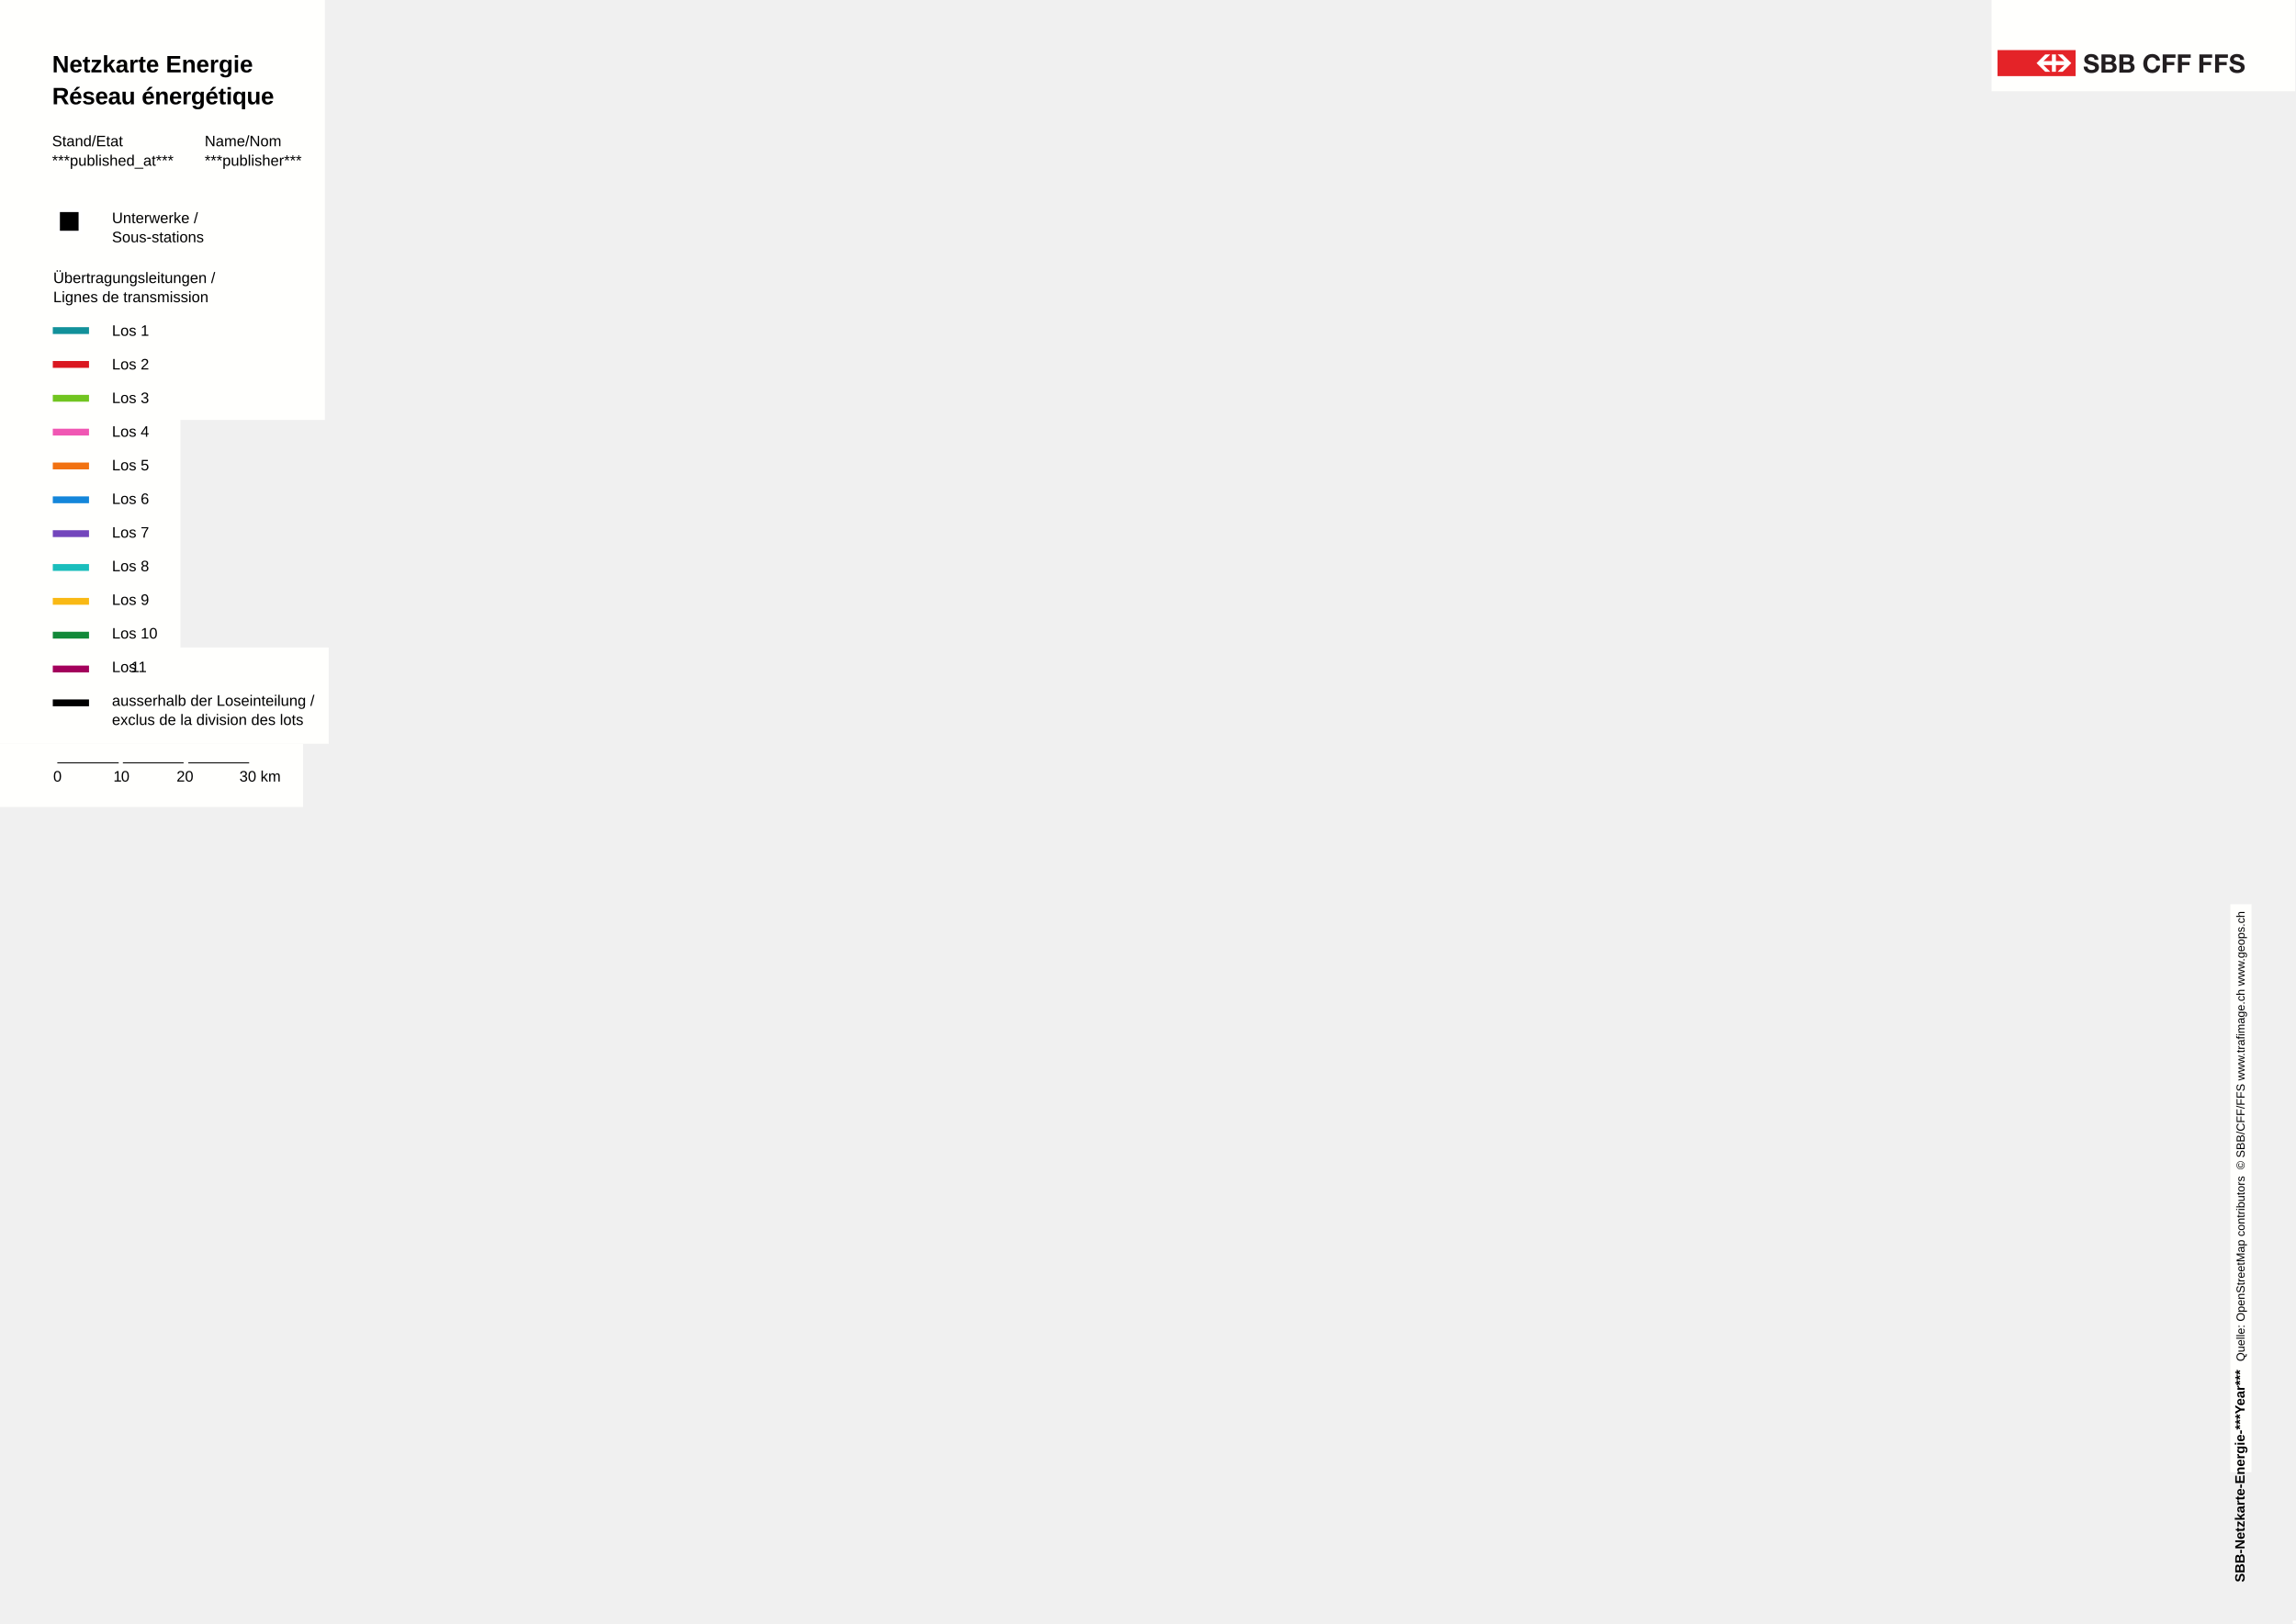
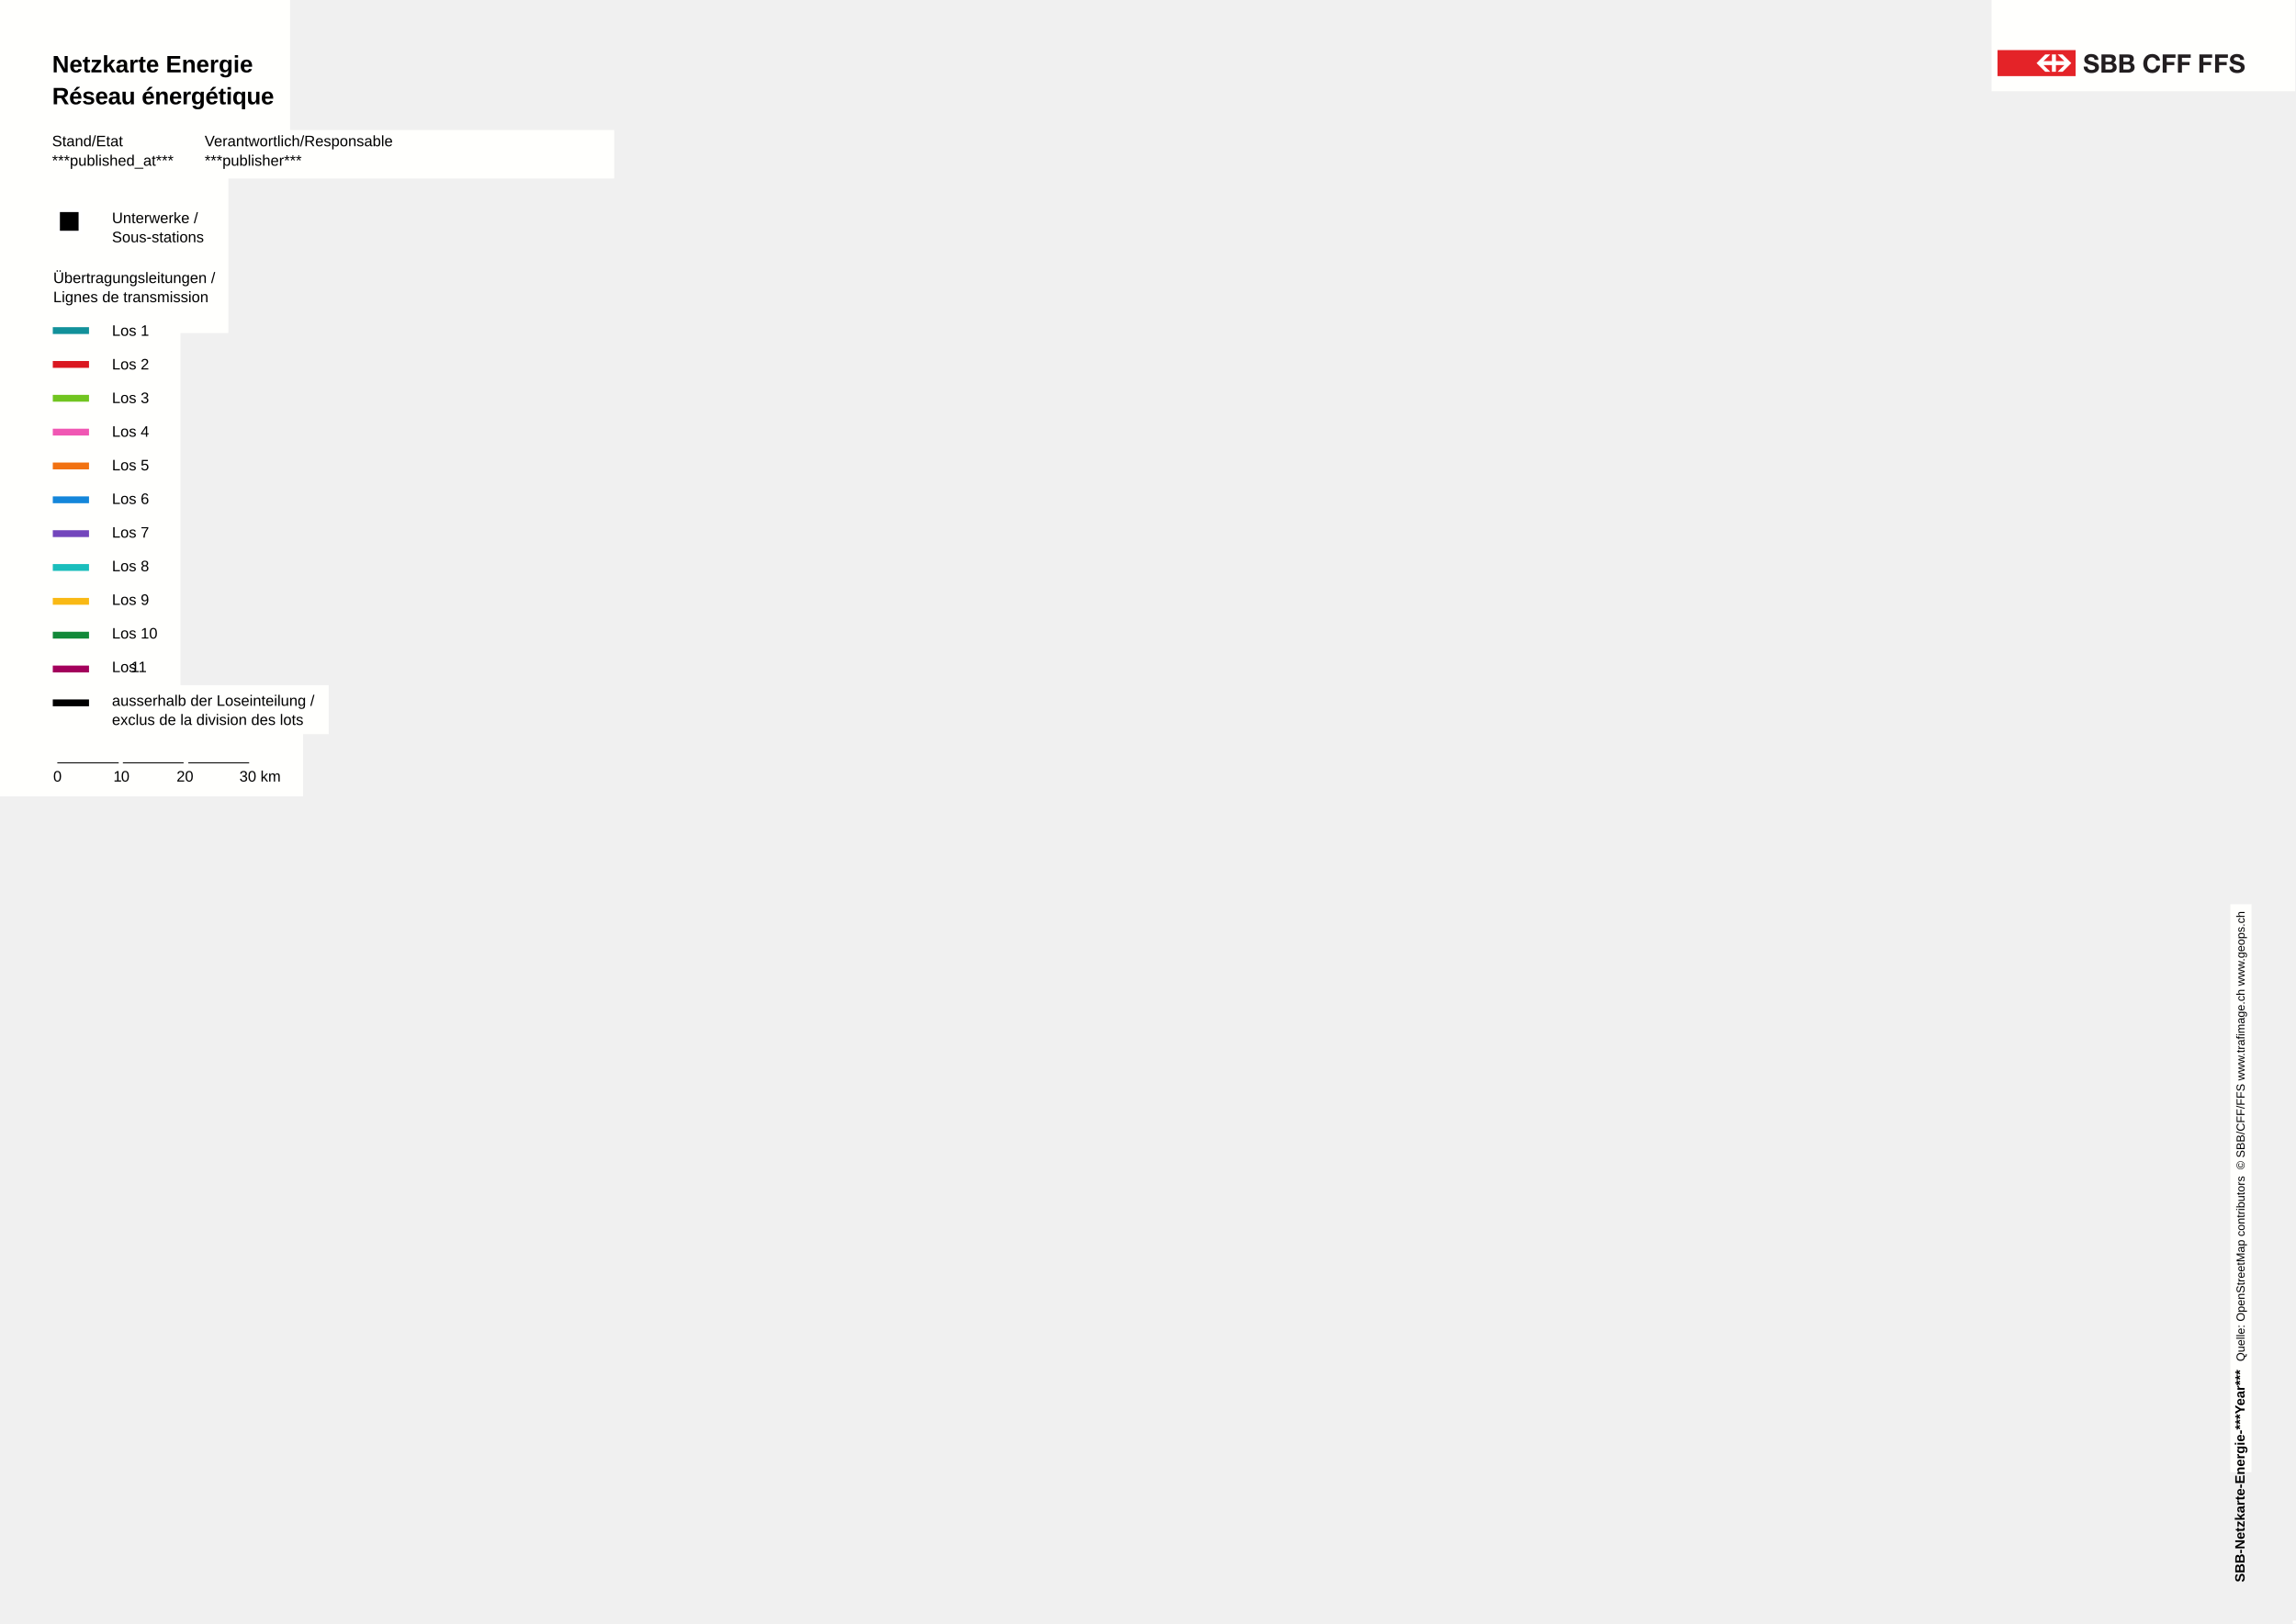
<svg xmlns="http://www.w3.org/2000/svg" id="Ebene_2" data-name="Ebene 2" width="2380.4" height="1683.111" viewBox="0 0 2380.4 1683.111">
  <g id="energie">
    <rect id="Rechteck_52" data-name="Rechteck 52" x="2377.043" y="1679.89" width="3.356" height="3.221" style="fill: #fffffd; isolation: isolate; opacity: .99;" />
    <rect id="Rechteck_52-2" data-name="Rechteck 52" x="2064.783" width="314.782" height="94.586" style="fill: #fffffd; isolation: isolate; opacity: .99;" />
-     <rect id="Rechteck_34" data-name="Rechteck 34" width="336.783" height="435.284" style="fill: #fffffd; isolation: isolate; opacity: .99;" />
+     <rect id="Rechteck_titel" data-name="Rechteck Titel" width="300.783" height="145.284" style="fill: #fffffd; isolation: isolate; opacity: .99;" />
+     <rect id="Rechteck_34" data-name="Rechteck 34" width="236.783" height="345.284" style="fill: #fffffd; isolation: isolate; opacity: .99;" />
+     <rect id="Rechteck_verantwortlich" data-name="Rechteck Verantwortlich" y="134.783" width="636.783" height="50.284" style="fill: #fffffd; isolation: isolate; opacity: .99;" />
    <g id="title">
      <text id="text2308" transform="translate(54.0293 75.03648)" style="font-family: Arial-BoldMT, Arial; font-size: 24.651px; font-weight: 700; isolation: isolate;">
        <tspan x="0" y="0">Netzkarte Energie</tspan>
      </text>
      <text id="text2317" transform="translate(54.0293 108.1136)" style="font-family: Arial-BoldMT, Arial; font-size: 24.651px; font-weight: 700; isolation: isolate; letter-spacing: -.01em;">
        <tspan x="0" y="0">Réseau énergétique</tspan>
      </text>
      <text id="text2320" transform="translate(212.1912 151.6048)" style="font-family: ArialMT, Arial; font-size: 15.735px; isolation: isolate;">
-         <tspan x="0" y="0">Name/Nom</tspan>
+         <tspan x="0" y="0">Verantwortlich/Responsable</tspan>
      </text>
      <text id="text2323" transform="translate(212.1912 171.7797)" style="font-family: ArialMT, Arial; font-size: 15.735px; isolation: isolate;">
        <tspan x="0" y="0">***publisher***</tspan>
      </text>
      <text id="text2347" transform="translate(53.98242 151.6048)" style="font-family: ArialMT, Arial; font-size: 15.735px; isolation: isolate;">
        <tspan x="0" y="0">Stand/Etat</tspan>
      </text>
      <text id="text2350" transform="translate(53.98242 171.7801)" style="font-family: ArialMT, Arial; font-size: 15.735px; isolation: isolate;">
        <tspan x="0" y="0">***published_at***</tspan>
      </text>
    </g>
    <g id="sbb">
      <path id="path2879" d="m2070.967,78.905h80.936v-26.979h-80.936v26.979Z" style="fill: #e42328;" />
      <path id="path2881" d="m2118.609,63.35h8.751v-6.928h4.122v6.928h8.751l-7.04-6.928h5.224l8.993,8.993-8.993,8.993h-5.228l7.041-6.928h-8.747v6.928h-4.122v-6.928h-8.751l7.04,6.928h-5.221l-8.993-8.993,8.993-8.993h5.222" style="fill: #fff;" />
      <path id="path2883" d="m2160.255,69.036c-.052,4.656,3.861,6.719,8.039,6.719,5.132,0,7.856-2.591,7.856-6.057,0-4.282-4.231-5.155-5.607-5.496-4.734-1.218-5.631-1.404-5.631-2.857,0-1.587,1.532-2.141,2.857-2.141,1.984,0,3.597.58,3.728,2.857h4.021c0-4.363-3.623-6.081-7.563-6.081-3.412,0-7.061,1.851-7.061,5.713,0,3.544,2.829,4.629,5.634,5.367,2.776.74,5.605,1.085,5.605,3.119,0,1.932-2.222,2.355-3.676,2.355-2.222,0-4.178-.98-4.178-3.492" style="fill: #221e20;" />
      <path id="path2885" d="m2182.863,59.651h3.887c1.48,0,2.857.369,2.857,2.167,0,1.587-1.085,2.248-2.538,2.248h-4.205v-4.416Zm-4.151,15.654h9.149c3.412,0,6.666-1.639,6.666-5.474,0-2.353-1.166-4.125-3.466-4.787,1.591-.653,2.614-2.222,2.567-3.942,0-3.516-2.434-4.68-6.031-4.68h-8.885l-0,18.882Zm4.151-8.41h4.52c1.772,0,2.988.768,2.988,2.698,0,1.956-1.427,2.486-3.066,2.486h-4.442" style="fill: #221e20; fill-rule: evenodd;" />
      <path id="path2887" d="m2201.446,59.651h3.887c1.48,0,2.857.369,2.857,2.167,0,1.587-1.085,2.248-2.538,2.248h-4.205v-4.416Zm-4.151,15.654h9.149c3.412,0,6.664-1.639,6.664-5.474,0-2.353-1.163-4.125-3.464-4.787,1.59-.654,2.611-2.223,2.564-3.942,0-3.516-2.431-4.68-6.028-4.68h-8.885v18.882Zm4.154-8.41h4.52c1.772,0,2.988.768,2.988,2.698,0,1.956-1.427,2.486-3.066,2.486h-4.442" style="fill: #221e20; fill-rule: evenodd;" />
      <path id="path2889" d="m2239.48,62.77c-.502-4.363-3.992-6.795-8.144-6.795-5.846,0-9.281,4.363-9.281,9.968,0,5.448,3.435,9.811,9.281,9.811,4.629,0,7.879-3.014,8.303-7.723h-4.021c-.317,2.486-1.744,4.231-4.282,4.231-3.728,0-5.132-3.174-5.132-6.321,0-3.304,1.404-6.478,5.132-6.478,2.061,0,3.861,1.428,4.125,3.304" style="fill: #221e20;" />
      <path id="path2891" d="m2242.195,75.305h4.151v-7.801h7.908v-3.226h-7.908v-4.363h9.123v-3.49h-13.275" style="fill: #221e20;" />
      <path id="path2893" d="m2257.994,75.305h4.14v-7.801h7.898v-3.226h-7.901v-4.363h9.113v-3.49h-13.25" style="fill: #221e20;" />
      <path id="path2895" d="m2280.237,75.305h4.162v-7.801h7.898v-3.226h-7.898v-4.363h9.113v-3.49h-13.275" style="fill: #221e20;" />
      <path id="path2897" d="m2296.534,75.305h4.14v-7.801h7.898v-3.226h-7.898v-4.363h9.136v-3.49h-13.275" style="fill: #221e20;" />
      <path id="path2899" d="m2311.331,69.036c-.047,4.656,3.854,6.719,8.041,6.719,5.139,0,7.851-2.591,7.851-6.057,0-4.282-4.235-5.155-5.591-5.496-4.734-1.218-5.638-1.404-5.638-2.857,0-1.587,1.522-2.141,2.857-2.141,1.974,0,3.593.58,3.735,2.857h3.997c0-4.363-3.616-6.081-7.542-6.081-3.426,0-7.066,1.851-7.066,5.713,0,3.544,2.831,4.629,5.639,5.367,2.76.74,5.591,1.085,5.591,3.119,0,1.932-2.213,2.355-3.664,2.355-2.237,0-4.187-.98-4.187-3.492" style="fill: #221e20;" />
    </g>
    <g id="ref-pub">
      <rect id="rect2966" x="2312.349" y="937.325" width="21.911" height="588.727" style="fill: #fffffd;" />
      <text id="text1948" transform="translate(2327.092 1640.142) rotate(-90)" style="font-family: Arial-BoldMT, Arial; font-size: 14.008px; font-weight: 700; isolation: isolate;">
        <tspan x="0" y="0">SBB-Netzkarte-Energie-***Year***</tspan>
      </text>
      <text id="text1951" transform="translate(2327.092 1411.195) rotate(-90)" style="font-family: ArialMT, Arial; font-size: 12.007px; isolation: isolate;">
        <tspan x="0" y="0" xml:space="preserve">Quelle: OpenStreetMap contributors  © SBB/CFF/FFS www.traﬁmage.ch www.geops.ch</tspan>
      </text>
    </g>
    <g id="legende-pub">
-       <rect id="Rechteck_34-2" data-name="Rechteck 34" y="342.682" width="187.057" height="342.762" style="fill: #fffffd; isolation: isolate; opacity: .99;" />
-       <rect id="rect2197" y="671.238" width="340.826" height="99.783" style="fill: #fffffd;" />
-       <rect id="rect2197-2" data-name="rect2197" y="771.02" width="314.217" height="65.478" style="fill: #fffffd;" />
+       <rect id="Rechteck_34-2" data-name="Rechteck 34" y="342.682" width="187.057" height="370.762" style="fill: #fffffd; isolation: isolate; opacity: .99;" />
+       <rect id="rect2197" y="710.238" width="340.826" height="50.783" style="fill: #fffffd;" />
+       <rect id="rect2197-2" data-name="rect2197" y="760.02" width="314.217" height="65.478" style="fill: #fffffd;" />
      <g id="Gruppe_15" data-name="Gruppe 15" style="opacity: .99;">
        <line id="Linie_1" data-name="Linie 1" x1="59.414" y1="790.743" x2="123.052" y2="790.743" style="fill: none; stroke: #000; stroke-miterlimit: 5.245; stroke-width: .991px;" />
        <line id="Linie_2" data-name="Linie 2" x1="127.404" y1="790.743" x2="190.344" y2="790.743" style="fill: none; stroke: #000; stroke-miterlimit: 5.245; stroke-width: .991px;" />
        <line id="Linie_3" data-name="Linie 3" x1="195.239" y1="790.743" x2="258.298" y2="790.743" style="fill: none; stroke: #000; stroke-miterlimit: 5.245; stroke-width: .991px;" />
        <g id="_0" data-name=" 0">
          <text id="text2332" transform="translate(55.18848 810.1373)" style="font-family: ArialMT, Arial; font-size: 15.735px; isolation: isolate;">
            <tspan x="0" y="0">0</tspan>
          </text>
        </g>
        <g id="_10" data-name=" 10">
          <text id="text2335" transform="translate(117.54 810.1363)" style="font-family: ArialMT, Arial; font-size: 15.735px; isolation: isolate; letter-spacing: -.05em;">
            <tspan x="0" y="0">10</tspan>
          </text>
        </g>
        <g id="_20" data-name=" 20">
          <text id="text2340" transform="translate(183.0264 810.1363)" style="font-family: ArialMT, Arial; font-size: 15.735px; isolation: isolate;">
            <tspan x="0" y="0">20</tspan>
          </text>
        </g>
        <g id="_30_km" data-name=" 30 km">
          <text id="text2343" transform="translate(248.2139 810.1363)" style="font-family: ArialMT, Arial; font-size: 15.735px; isolation: isolate;">
            <tspan x="0" y="0">30 km</tspan>
          </text>
        </g>
      </g>
      <g>
        <text id="text2489" transform="translate(55.18835 293.3875)" style="font-family: ArialMT, Arial; font-size: 15.735px; isolation: isolate;">
          <tspan x="0" y="0">Übertragungsleitungen /</tspan>
          <tspan x="0" y="19.842">Lignes de transmission</tspan>
          <tspan x="0" y="54.709" xml:space="preserve" style="letter-spacing: .922em;">		</tspan>
          <tspan x="47.764" y="54.709" xml:space="preserve">   Los 1</tspan>
          <tspan x="0" y="89.575" xml:space="preserve">    </tspan>
          <tspan x="17.486" y="89.575" style="letter-spacing: -.189em;">	</tspan>
          <tspan x="18.882" y="89.575" style="letter-spacing: .922em;">	</tspan>
          <tspan x="47.764" y="89.575" xml:space="preserve">   Los 2</tspan>
          <tspan x="0" y="124.441" xml:space="preserve">    </tspan>
          <tspan x="17.486" y="124.441" style="letter-spacing: -.189em;">	</tspan>
          <tspan x="18.882" y="124.441" style="letter-spacing: .922em;">	</tspan>
          <tspan x="47.764" y="124.441" xml:space="preserve">   Los 3</tspan>
          <tspan x="0" y="159.307" xml:space="preserve">    </tspan>
          <tspan x="17.486" y="159.307" style="letter-spacing: -.189em;">	</tspan>
          <tspan x="18.882" y="159.307" style="letter-spacing: .922em;">	</tspan>
          <tspan x="47.764" y="159.307" xml:space="preserve">   Los 4</tspan>
          <tspan x="0" y="194.173" xml:space="preserve">    </tspan>
          <tspan x="17.486" y="194.173" style="letter-spacing: -.189em;">	</tspan>
          <tspan x="18.882" y="194.173" style="letter-spacing: .922em;">	</tspan>
          <tspan x="47.764" y="194.173" xml:space="preserve">   Los 5</tspan>
          <tspan x="0" y="229.039" xml:space="preserve">    </tspan>
          <tspan x="17.486" y="229.039" style="letter-spacing: -.189em;">	</tspan>
          <tspan x="18.882" y="229.039" style="letter-spacing: .922em;">	</tspan>
          <tspan x="47.764" y="229.039" xml:space="preserve">   Los 6</tspan>
          <tspan x="0" y="263.905" xml:space="preserve">    </tspan>
          <tspan x="17.486" y="263.905" style="letter-spacing: -.189em;">	</tspan>
          <tspan x="18.882" y="263.905" style="letter-spacing: .922em;">	</tspan>
          <tspan x="47.764" y="263.905" xml:space="preserve">   Los 7</tspan>
          <tspan x="0" y="298.771" xml:space="preserve">    </tspan>
          <tspan x="17.486" y="298.771" style="letter-spacing: -.189em;">	</tspan>
          <tspan x="18.882" y="298.771" style="letter-spacing: .922em;">	</tspan>
          <tspan x="47.764" y="298.771" xml:space="preserve">   Los 8</tspan>
          <tspan x="0" y="333.638" xml:space="preserve">    </tspan>
          <tspan x="17.486" y="333.638" style="letter-spacing: -.189em;">	</tspan>
          <tspan x="18.882" y="333.638" style="letter-spacing: .922em;">	</tspan>
          <tspan x="47.764" y="333.638" xml:space="preserve">   Los 9</tspan>
          <tspan x="0" y="368.504" xml:space="preserve">    </tspan>
          <tspan x="17.486" y="368.504" style="letter-spacing: -.189em;">	</tspan>
          <tspan x="18.882" y="368.504" style="letter-spacing: .922em;">	</tspan>
          <tspan x="47.764" y="368.504" xml:space="preserve">   Los 10</tspan>
          <tspan x="0" y="403.37" xml:space="preserve">    </tspan>
          <tspan x="17.486" y="403.37" style="letter-spacing: -.189em;">	</tspan>
          <tspan x="18.882" y="403.37" style="letter-spacing: .922em;">	</tspan>
          <tspan x="47.764" y="403.37" xml:space="preserve">   Los </tspan>
          <tspan x="80.62" y="403.37" style="letter-spacing: -.074em;">1</tspan>
          <tspan x="88.203" y="403.37">1</tspan>
          <tspan x="0" y="438.236" xml:space="preserve">    </tspan>
          <tspan x="17.486" y="438.236" style="letter-spacing: -.189em;">	</tspan>
          <tspan x="18.882" y="438.236" style="letter-spacing: .922em;">	</tspan>
          <tspan x="47.764" y="438.236" xml:space="preserve">   ausserhalb der Loseinteilung /</tspan>
          <tspan x="0" y="458.079" xml:space="preserve" style="letter-spacing: .922em;">		</tspan>
          <tspan x="47.764" y="458.079" xml:space="preserve">   exclus de la division des lots</tspan>
        </text>
        <line x1="54.729" y1="377.762" x2="92.282" y2="377.762" style="fill: none; stroke: #da1720; stroke-miterlimit: 10; stroke-width: 7.087px;" />
        <line x1="54.729" y1="412.842" x2="92.282" y2="412.842" style="fill: none; stroke: #71c520; stroke-miterlimit: 10; stroke-width: 7.087px;" />
        <line x1="54.729" y1="342.682" x2="92.282" y2="342.682" style="fill: none; stroke: #12919a; stroke-miterlimit: 10; stroke-width: 7.087px;" />
        <line x1="54.729" y1="447.923" x2="92.282" y2="447.923" style="fill: none; stroke: #f057b3; stroke-miterlimit: 10; stroke-width: 7.087px;" />
        <line x1="54.729" y1="483.003" x2="92.282" y2="483.003" style="fill: none; stroke: #f27211; stroke-miterlimit: 10; stroke-width: 7.087px;" />
        <line x1="54.729" y1="518.084" x2="92.282" y2="518.084" style="fill: none; stroke: #1486da; stroke-miterlimit: 10; stroke-width: 7.087px;" />
        <line x1="54.729" y1="553.164" x2="92.282" y2="553.164" style="fill: none; stroke: #7346bc; stroke-miterlimit: 10; stroke-width: 7.087px;" />
        <line x1="54.729" y1="588.244" x2="92.282" y2="588.244" style="fill: none; stroke: #1abebc; stroke-miterlimit: 10; stroke-width: 7.087px;" />
        <line x1="54.729" y1="623.325" x2="92.282" y2="623.325" style="fill: none; stroke: #f9b914; stroke-miterlimit: 10; stroke-width: 7.087px;" />
        <line x1="54.729" y1="658.405" x2="92.282" y2="658.405" style="fill: none; stroke: #128939; stroke-miterlimit: 10; stroke-width: 7.087px;" />
        <line x1="54.729" y1="693.485" x2="92.282" y2="693.485" style="fill: none; stroke: #a3005b; stroke-miterlimit: 10; stroke-width: 7.087px;" />
        <line x1="54.729" y1="728.566" x2="92.282" y2="728.566" style="fill: none; stroke: #000; stroke-miterlimit: 10; stroke-width: 7.087px;" />
      </g>
      <g>
        <g id="los">
          <text id="text2489-2" data-name="text2489" transform="translate(55.18835 231.2757)" style="font-family: ArialMT, Arial; font-size: 15.735px; isolation: isolate;">
            <tspan x="0" y="0" xml:space="preserve" style="letter-spacing: .922em;">		</tspan>
            <tspan x="47.764" y="0" xml:space="preserve">   Unterwerke /</tspan>
            <tspan x="0" y="19.842" xml:space="preserve" style="letter-spacing: .922em;">		</tspan>
            <tspan x="47.764" y="19.842" xml:space="preserve">   Sous-stations</tspan>
          </text>
        </g>
        <g>
          <rect x="60.32" y="218.035" width="22.943" height="22.943" />
          <path d="m81.477,219.821v19.372h-19.372v-19.372h19.372m3.572-3.572h-26.515v26.515h26.515v-26.515h0Z" style="fill: #fff;" />
        </g>
      </g>
    </g>
  </g>
</svg>
